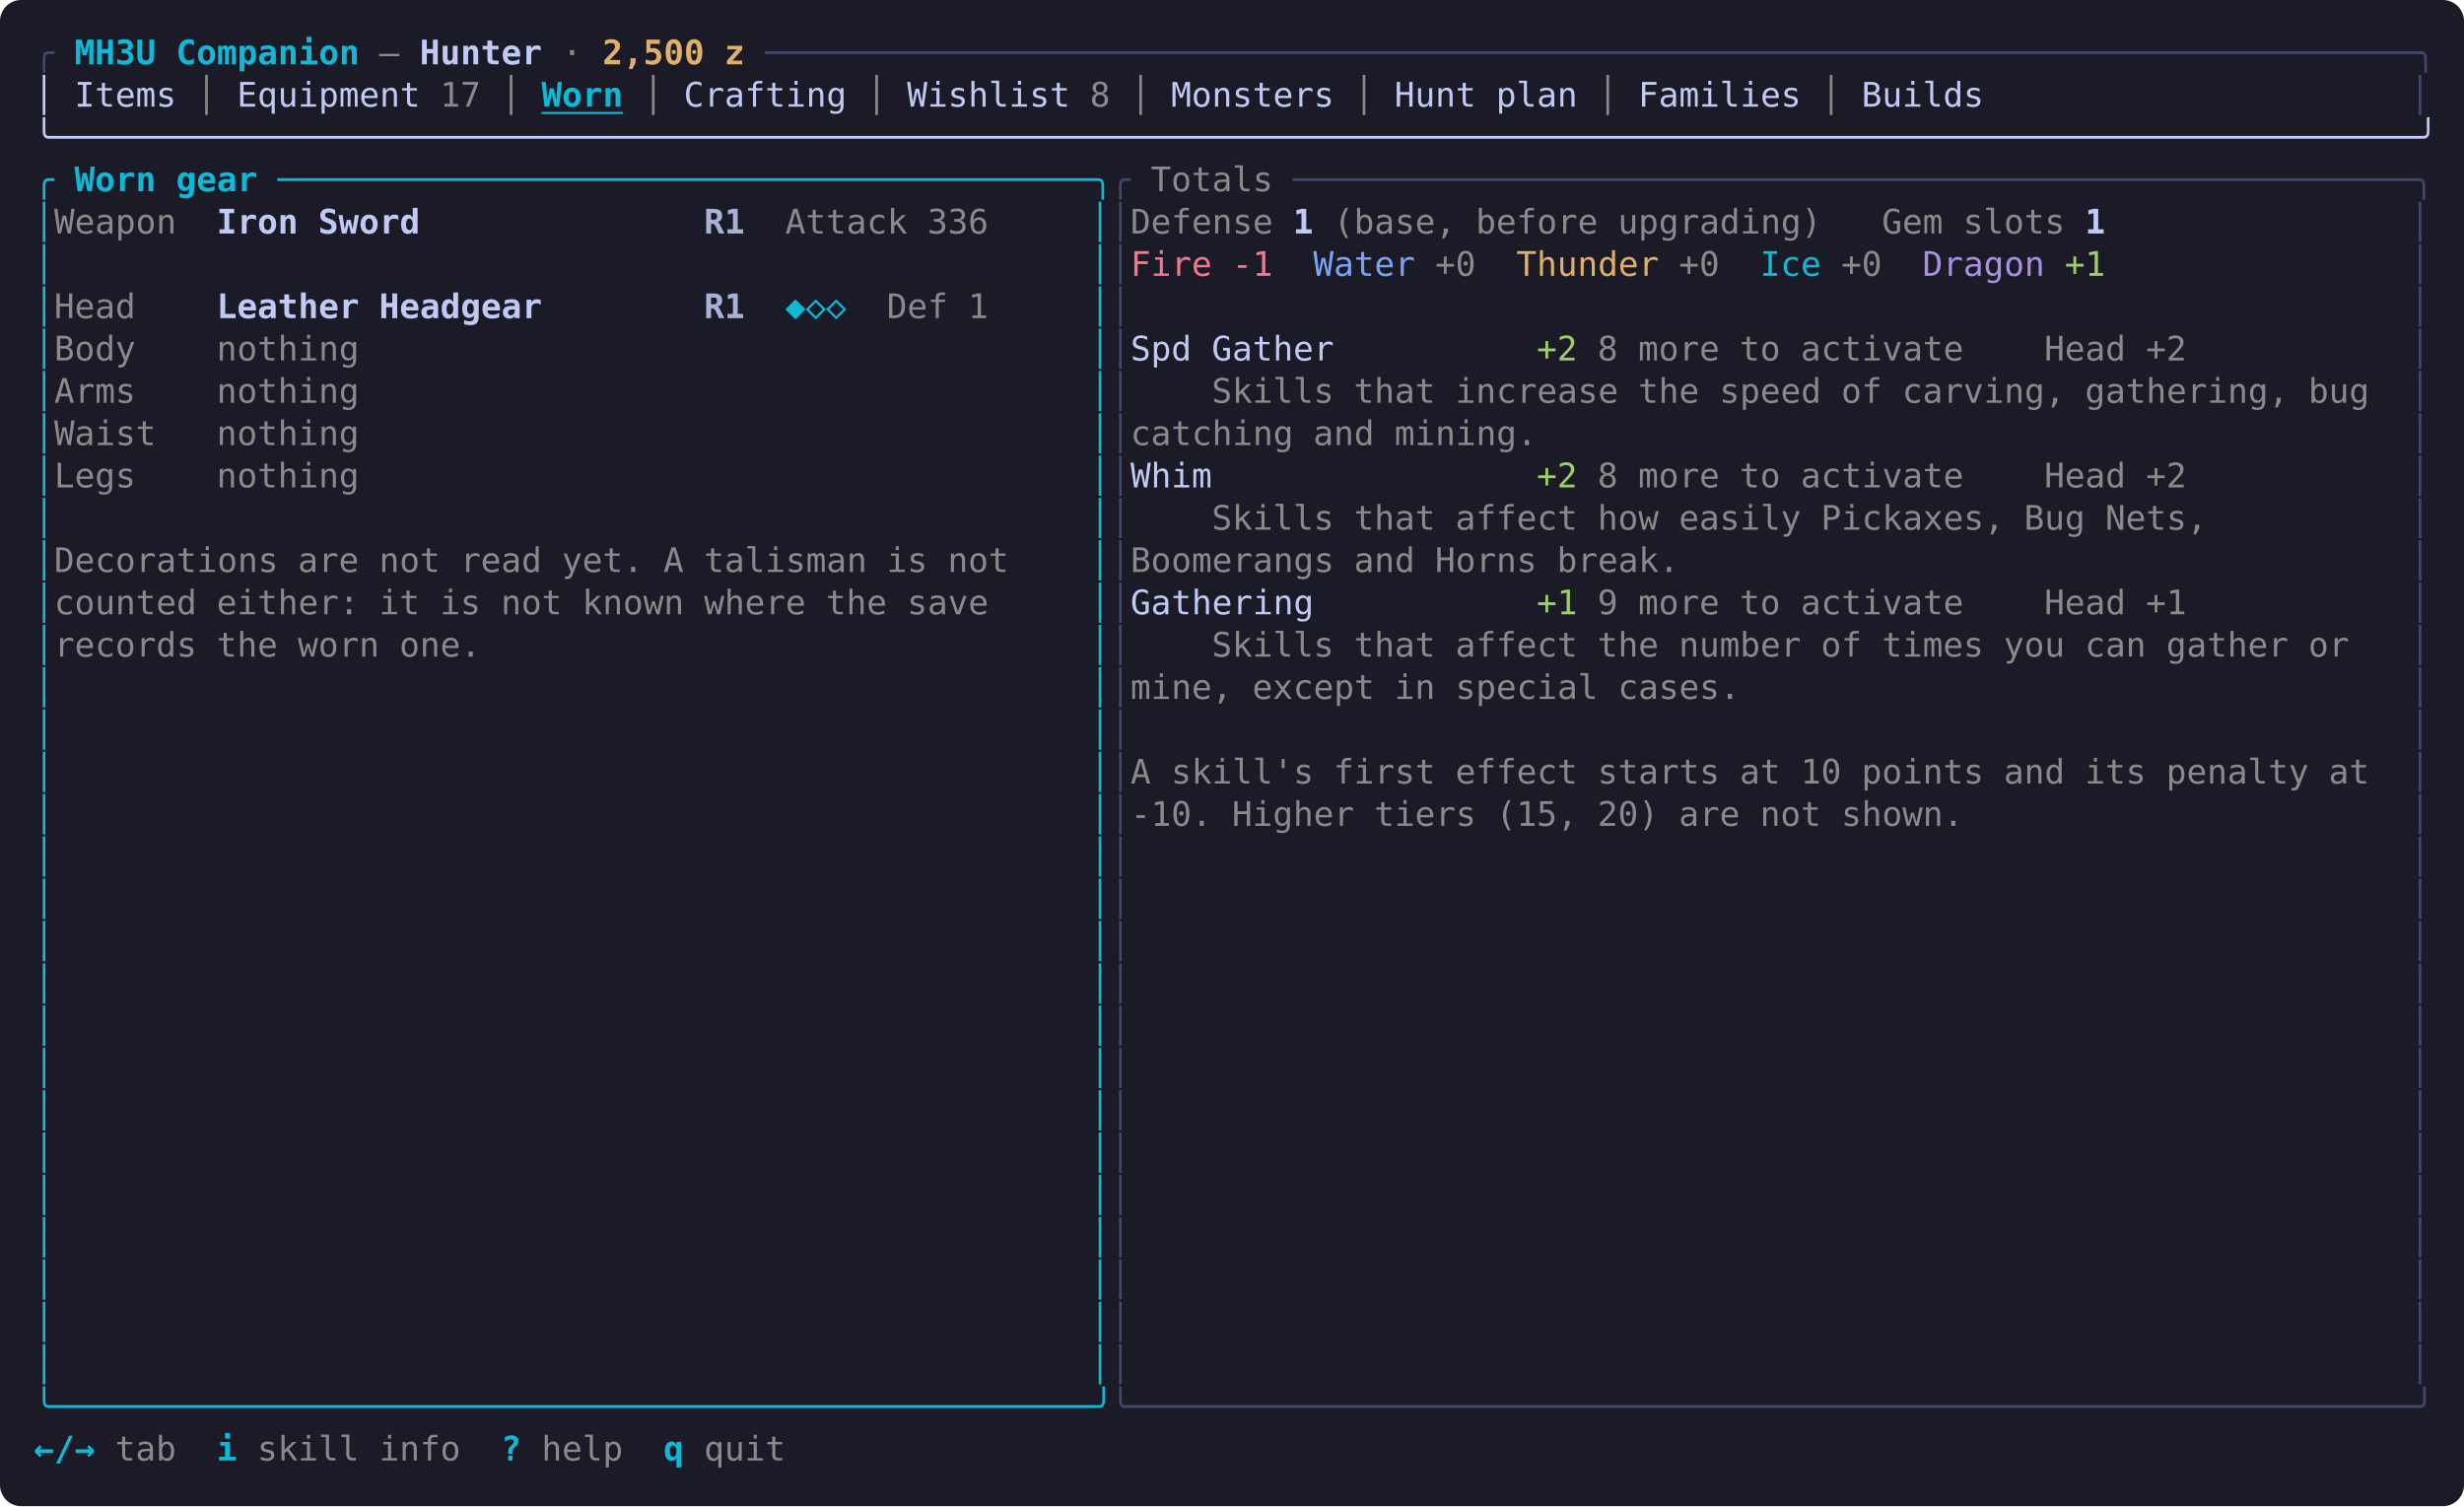
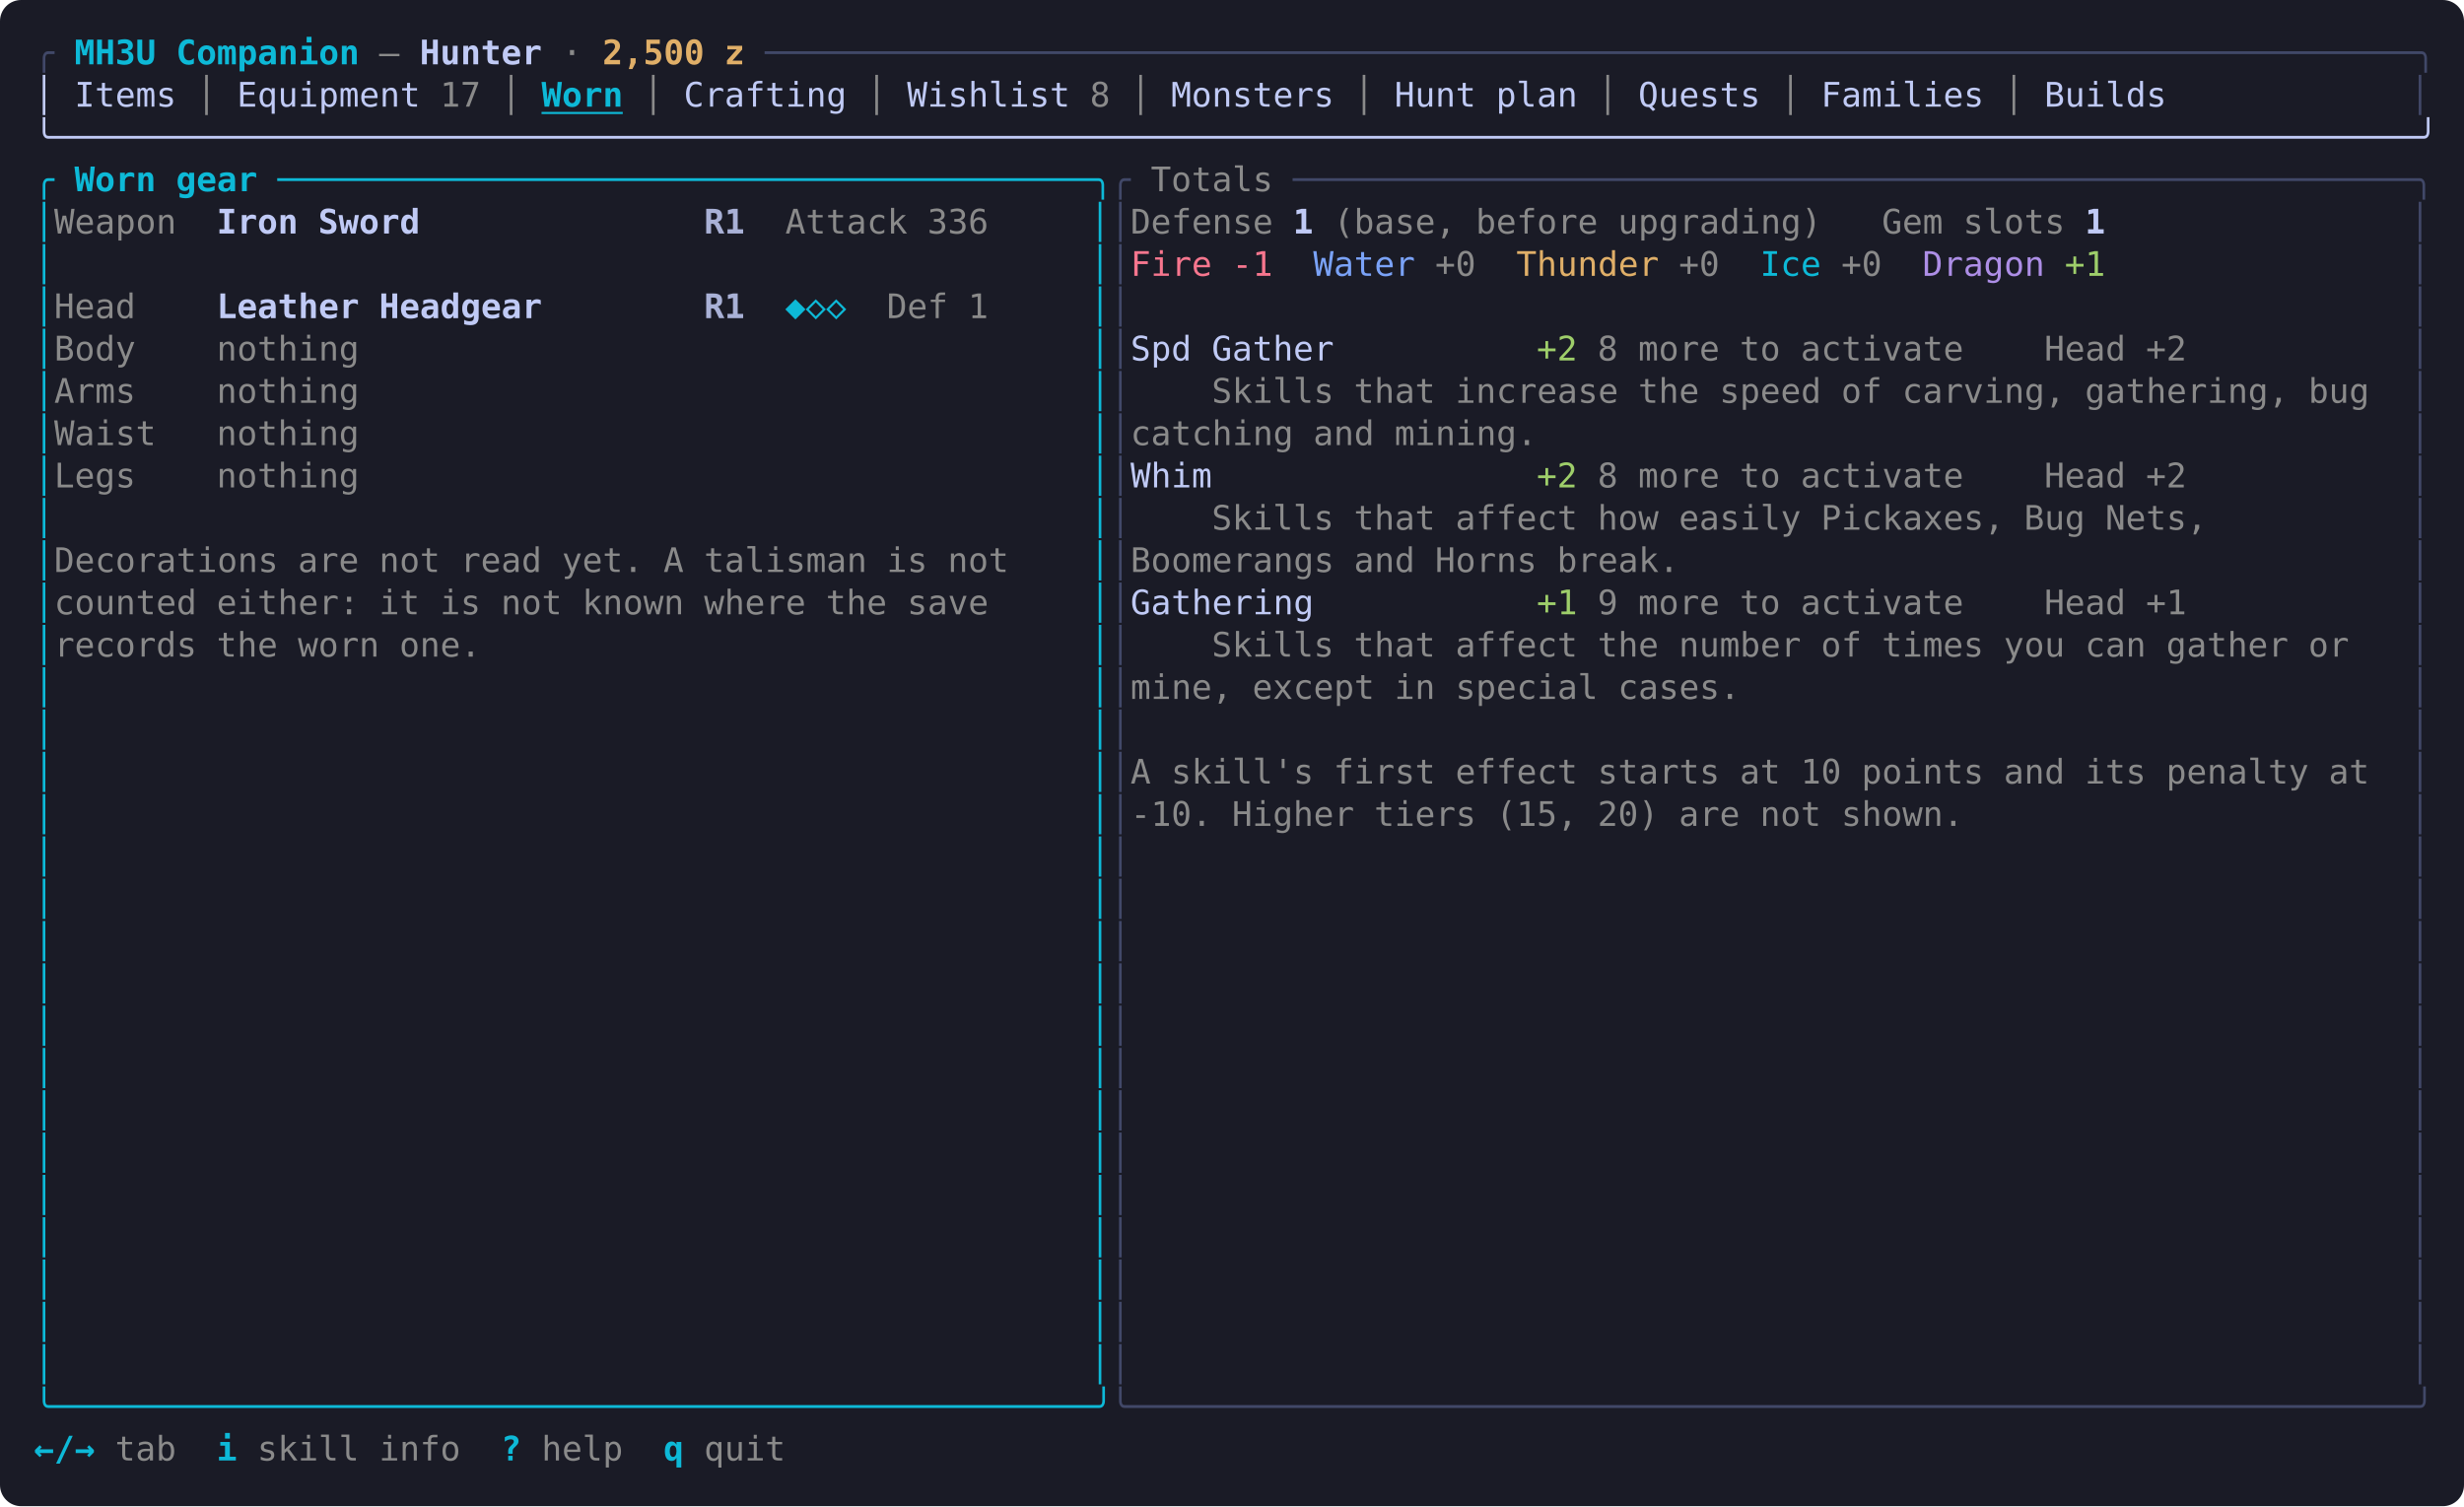
<svg xmlns="http://www.w3.org/2000/svg" width="1164.8" height="712" viewBox="0 0 1164.8 712" role="img">
  <rect width="100%" height="100%" rx="10" fill="#1a1b26" />
  <g font-family="'JetBrains Mono','JetBrainsMono Nerd Font','DejaVu Sans Mono',Menlo,Consolas,monospace" font-size="16">
    <text x="16.0" y="30.4" textLength="9.6" lengthAdjust="spacing" fill="#414868">╭</text>
    <text x="35.2" y="30.4" textLength="38.4" lengthAdjust="spacing" fill="#0db9d7" font-weight="bold">MH3U</text>
    <text x="83.2" y="30.4" textLength="86.4" lengthAdjust="spacing" fill="#0db9d7" font-weight="bold">Companion</text>
    <text x="179.2" y="30.4" textLength="9.6" lengthAdjust="spacing" fill="#8a8a8a">—</text>
    <text x="198.4" y="30.4" textLength="57.6" lengthAdjust="spacing" fill="#c0caf5" font-weight="bold">Hunter</text>
    <text x="265.6" y="30.4" textLength="9.6" lengthAdjust="spacing" fill="#8a8a8a">·</text>
    <text x="284.8" y="30.4" textLength="48.0" lengthAdjust="spacing" fill="#e0af68" font-weight="bold">2,500</text>
    <text x="342.4" y="30.4" textLength="9.6" lengthAdjust="spacing" fill="#e0af68" font-weight="bold">z</text>
    <text x="361.6" y="30.4" textLength="787.2" lengthAdjust="spacing" fill="#414868">─────────────────────────────────────────────────────────────────────────────────╮</text>
    <text x="16.0" y="50.4" textLength="9.6" lengthAdjust="spacing" fill="#c0caf5">│</text>
    <text x="35.2" y="50.4" textLength="48.0" lengthAdjust="spacing" fill="#c0caf5">Items</text>
    <text x="92.8" y="50.4" textLength="9.6" lengthAdjust="spacing" fill="#8a8a8a">│</text>
    <text x="112.0" y="50.4" textLength="86.4" lengthAdjust="spacing" fill="#c0caf5">Equipment</text>
    <text x="208.0" y="50.4" textLength="19.2" lengthAdjust="spacing" fill="#8a8a8a">17</text>
    <text x="236.8" y="50.4" textLength="9.6" lengthAdjust="spacing" fill="#8a8a8a">│</text>
    <text x="256.0" y="50.4" textLength="38.4" lengthAdjust="spacing" fill="#0db9d7" font-weight="bold">Worn</text>
    <line x1="256.0" y1="53.4" x2="294.4" y2="53.4" stroke="#0db9d7" stroke-width="1" />
    <text x="304.0" y="50.4" textLength="9.6" lengthAdjust="spacing" fill="#8a8a8a">│</text>
    <text x="323.2" y="50.4" textLength="76.8" lengthAdjust="spacing" fill="#c0caf5">Crafting</text>
    <text x="409.6" y="50.4" textLength="9.6" lengthAdjust="spacing" fill="#8a8a8a">│</text>
    <text x="428.8" y="50.4" textLength="76.8" lengthAdjust="spacing" fill="#c0caf5">Wishlist</text>
    <text x="515.2" y="50.4" textLength="9.6" lengthAdjust="spacing" fill="#8a8a8a">8</text>
    <text x="534.4" y="50.4" textLength="9.6" lengthAdjust="spacing" fill="#8a8a8a">│</text>
    <text x="553.6" y="50.4" textLength="76.8" lengthAdjust="spacing" fill="#c0caf5">Monsters</text>
    <text x="640.0" y="50.4" textLength="9.6" lengthAdjust="spacing" fill="#8a8a8a">│</text>
    <text x="659.2" y="50.4" textLength="38.4" lengthAdjust="spacing" fill="#c0caf5">Hunt</text>
    <text x="707.2" y="50.4" textLength="38.4" lengthAdjust="spacing" fill="#c0caf5">plan</text>
    <text x="755.2" y="50.4" textLength="9.6" lengthAdjust="spacing" fill="#8a8a8a">│</text>
-     <text x="774.4" y="50.4" textLength="76.8" lengthAdjust="spacing" fill="#c0caf5">Families</text>
-     <text x="860.8" y="50.4" textLength="9.6" lengthAdjust="spacing" fill="#8a8a8a">│</text>
-     <text x="880.0" y="50.4" textLength="57.6" lengthAdjust="spacing" fill="#c0caf5">Builds</text>
+     <text x="774.4" y="50.4" textLength="57.6" lengthAdjust="spacing" fill="#c0caf5">Quests</text>
+     <text x="841.6" y="50.4" textLength="9.6" lengthAdjust="spacing" fill="#8a8a8a">│</text>
+     <text x="860.8" y="50.4" textLength="76.8" lengthAdjust="spacing" fill="#c0caf5">Families</text>
+     <text x="947.2" y="50.4" textLength="9.6" lengthAdjust="spacing" fill="#8a8a8a">│</text>
+     <text x="966.4" y="50.4" textLength="57.6" lengthAdjust="spacing" fill="#c0caf5">Builds</text>
    <text x="1139.2" y="50.4" textLength="9.6" lengthAdjust="spacing" fill="#414868">│</text>
    <text x="16.0" y="70.4" textLength="1132.8" lengthAdjust="spacing" fill="#c0caf5">╰────────────────────────────────────────────────────────────────────────────────────────────────────────────────────╯</text>
    <text x="16.0" y="90.4" textLength="9.6" lengthAdjust="spacing" fill="#0db9d7">╭</text>
    <text x="35.2" y="90.4" textLength="38.4" lengthAdjust="spacing" fill="#0db9d7" font-weight="bold">Worn</text>
    <text x="83.2" y="90.4" textLength="38.4" lengthAdjust="spacing" fill="#0db9d7" font-weight="bold">gear</text>
    <text x="131.2" y="90.4" textLength="393.6" lengthAdjust="spacing" fill="#0db9d7">────────────────────────────────────────╮</text>
    <text x="524.8" y="90.4" textLength="9.6" lengthAdjust="spacing" fill="#414868">╭</text>
    <text x="544.0" y="90.4" textLength="57.6" lengthAdjust="spacing" fill="#8a8a8a">Totals</text>
    <text x="611.2" y="90.4" textLength="537.6" lengthAdjust="spacing" fill="#414868">───────────────────────────────────────────────────────╮</text>
    <text x="16.0" y="110.4" textLength="9.6" lengthAdjust="spacing" fill="#0db9d7">│</text>
    <text x="25.6" y="110.4" textLength="57.6" lengthAdjust="spacing" fill="#8a8a8a">Weapon</text>
    <text x="102.4" y="110.4" textLength="38.4" lengthAdjust="spacing" fill="#c0caf5" font-weight="bold">Iron</text>
    <text x="150.4" y="110.4" textLength="48.0" lengthAdjust="spacing" fill="#c0caf5" font-weight="bold">Sword</text>
    <text x="332.8" y="110.4" textLength="19.2" lengthAdjust="spacing" fill="#a9b1d6" font-weight="bold">R1</text>
    <text x="371.2" y="110.4" textLength="57.6" lengthAdjust="spacing" fill="#8a8a8a">Attack</text>
    <text x="438.4" y="110.4" textLength="28.8" lengthAdjust="spacing" fill="#8a8a8a">336</text>
    <text x="515.2" y="110.4" textLength="9.6" lengthAdjust="spacing" fill="#0db9d7">│</text>
    <text x="524.8" y="110.4" textLength="9.6" lengthAdjust="spacing" fill="#414868">│</text>
    <text x="534.4" y="110.4" textLength="67.2" lengthAdjust="spacing" fill="#8a8a8a">Defense</text>
    <text x="611.2" y="110.4" textLength="9.6" lengthAdjust="spacing" fill="#c0caf5" font-weight="bold">1</text>
    <text x="630.4" y="110.4" textLength="57.6" lengthAdjust="spacing" fill="#8a8a8a">(base,</text>
    <text x="697.6" y="110.4" textLength="57.6" lengthAdjust="spacing" fill="#8a8a8a">before</text>
    <text x="764.8" y="110.4" textLength="96.0" lengthAdjust="spacing" fill="#8a8a8a">upgrading)</text>
    <text x="889.6" y="110.4" textLength="28.8" lengthAdjust="spacing" fill="#8a8a8a">Gem</text>
    <text x="928.0" y="110.4" textLength="48.0" lengthAdjust="spacing" fill="#8a8a8a">slots</text>
    <text x="985.6" y="110.4" textLength="9.6" lengthAdjust="spacing" fill="#c0caf5" font-weight="bold">1</text>
    <text x="1139.2" y="110.4" textLength="9.6" lengthAdjust="spacing" fill="#414868">│</text>
    <text x="16.0" y="130.4" textLength="9.6" lengthAdjust="spacing" fill="#0db9d7">│</text>
    <text x="515.2" y="130.4" textLength="9.6" lengthAdjust="spacing" fill="#0db9d7">│</text>
    <text x="524.8" y="130.4" textLength="9.6" lengthAdjust="spacing" fill="#414868">│</text>
    <text x="534.4" y="130.4" textLength="38.4" lengthAdjust="spacing" fill="#f7768e">Fire</text>
    <text x="582.4" y="130.4" textLength="19.2" lengthAdjust="spacing" fill="#f7768e">-1</text>
    <text x="620.8" y="130.4" textLength="48.0" lengthAdjust="spacing" fill="#7aa2f7">Water</text>
    <text x="678.4" y="130.4" textLength="19.2" lengthAdjust="spacing" fill="#8a8a8a">+0</text>
    <text x="716.8" y="130.4" textLength="67.2" lengthAdjust="spacing" fill="#e0af68">Thunder</text>
    <text x="793.6" y="130.4" textLength="19.2" lengthAdjust="spacing" fill="#8a8a8a">+0</text>
    <text x="832.0" y="130.4" textLength="28.8" lengthAdjust="spacing" fill="#0db9d7">Ice</text>
    <text x="870.4" y="130.4" textLength="19.2" lengthAdjust="spacing" fill="#8a8a8a">+0</text>
    <text x="908.8" y="130.4" textLength="57.6" lengthAdjust="spacing" fill="#ad8ee6">Dragon</text>
    <text x="976.0" y="130.4" textLength="19.2" lengthAdjust="spacing" fill="#9ece6a">+1</text>
    <text x="1139.2" y="130.4" textLength="9.6" lengthAdjust="spacing" fill="#414868">│</text>
    <text x="16.0" y="150.4" textLength="9.6" lengthAdjust="spacing" fill="#0db9d7">│</text>
    <text x="25.6" y="150.4" textLength="38.4" lengthAdjust="spacing" fill="#8a8a8a">Head</text>
    <text x="102.4" y="150.4" textLength="67.2" lengthAdjust="spacing" fill="#c0caf5" font-weight="bold">Leather</text>
    <text x="179.2" y="150.4" textLength="76.8" lengthAdjust="spacing" fill="#c0caf5" font-weight="bold">Headgear</text>
    <text x="332.8" y="150.4" textLength="19.2" lengthAdjust="spacing" fill="#a9b1d6" font-weight="bold">R1</text>
    <text x="371.2" y="150.4" textLength="28.8" lengthAdjust="spacing" fill="#0db9d7">◆◇◇</text>
    <text x="419.2" y="150.4" textLength="28.8" lengthAdjust="spacing" fill="#8a8a8a">Def</text>
    <text x="457.6" y="150.4" textLength="9.6" lengthAdjust="spacing" fill="#8a8a8a">1</text>
    <text x="515.2" y="150.4" textLength="9.6" lengthAdjust="spacing" fill="#0db9d7">│</text>
    <text x="524.8" y="150.4" textLength="9.6" lengthAdjust="spacing" fill="#414868">│</text>
    <text x="1139.2" y="150.4" textLength="9.6" lengthAdjust="spacing" fill="#414868">│</text>
    <text x="16.0" y="170.4" textLength="9.6" lengthAdjust="spacing" fill="#0db9d7">│</text>
    <text x="25.6" y="170.4" textLength="38.4" lengthAdjust="spacing" fill="#8a8a8a">Body</text>
    <text x="102.4" y="170.4" textLength="67.2" lengthAdjust="spacing" fill="#8a8a8a">nothing</text>
    <text x="515.2" y="170.4" textLength="9.6" lengthAdjust="spacing" fill="#0db9d7">│</text>
    <text x="524.8" y="170.4" textLength="9.6" lengthAdjust="spacing" fill="#414868">│</text>
    <text x="534.4" y="170.4" textLength="28.8" lengthAdjust="spacing" fill="#c0caf5">Spd</text>
    <text x="572.8" y="170.4" textLength="57.6" lengthAdjust="spacing" fill="#c0caf5">Gather</text>
    <text x="726.4" y="170.4" textLength="19.2" lengthAdjust="spacing" fill="#9ece6a">+2</text>
    <text x="755.2" y="170.4" textLength="9.6" lengthAdjust="spacing" fill="#8a8a8a">8</text>
    <text x="774.4" y="170.4" textLength="38.4" lengthAdjust="spacing" fill="#8a8a8a">more</text>
    <text x="822.4" y="170.4" textLength="19.2" lengthAdjust="spacing" fill="#8a8a8a">to</text>
    <text x="851.2" y="170.4" textLength="76.8" lengthAdjust="spacing" fill="#8a8a8a">activate</text>
    <text x="966.4" y="170.4" textLength="38.4" lengthAdjust="spacing" fill="#8a8a8a">Head</text>
    <text x="1014.4" y="170.4" textLength="19.2" lengthAdjust="spacing" fill="#8a8a8a">+2</text>
    <text x="1139.2" y="170.4" textLength="9.6" lengthAdjust="spacing" fill="#414868">│</text>
    <text x="16.0" y="190.4" textLength="9.6" lengthAdjust="spacing" fill="#0db9d7">│</text>
    <text x="25.6" y="190.4" textLength="38.4" lengthAdjust="spacing" fill="#8a8a8a">Arms</text>
    <text x="102.4" y="190.4" textLength="67.2" lengthAdjust="spacing" fill="#8a8a8a">nothing</text>
    <text x="515.2" y="190.4" textLength="9.6" lengthAdjust="spacing" fill="#0db9d7">│</text>
    <text x="524.8" y="190.4" textLength="9.6" lengthAdjust="spacing" fill="#414868">│</text>
    <text x="572.8" y="190.4" textLength="57.6" lengthAdjust="spacing" fill="#8a8a8a">Skills</text>
    <text x="640.0" y="190.4" textLength="38.4" lengthAdjust="spacing" fill="#8a8a8a">that</text>
    <text x="688.0" y="190.4" textLength="76.8" lengthAdjust="spacing" fill="#8a8a8a">increase</text>
    <text x="774.4" y="190.4" textLength="28.8" lengthAdjust="spacing" fill="#8a8a8a">the</text>
    <text x="812.8" y="190.4" textLength="48.0" lengthAdjust="spacing" fill="#8a8a8a">speed</text>
    <text x="870.4" y="190.4" textLength="19.2" lengthAdjust="spacing" fill="#8a8a8a">of</text>
    <text x="899.2" y="190.4" textLength="76.8" lengthAdjust="spacing" fill="#8a8a8a">carving,</text>
    <text x="985.6" y="190.4" textLength="96.0" lengthAdjust="spacing" fill="#8a8a8a">gathering,</text>
    <text x="1091.2" y="190.4" textLength="28.8" lengthAdjust="spacing" fill="#8a8a8a">bug</text>
    <text x="1139.2" y="190.4" textLength="9.6" lengthAdjust="spacing" fill="#414868">│</text>
    <text x="16.0" y="210.4" textLength="9.6" lengthAdjust="spacing" fill="#0db9d7">│</text>
    <text x="25.6" y="210.4" textLength="48.0" lengthAdjust="spacing" fill="#8a8a8a">Waist</text>
    <text x="102.4" y="210.4" textLength="67.2" lengthAdjust="spacing" fill="#8a8a8a">nothing</text>
    <text x="515.2" y="210.4" textLength="9.6" lengthAdjust="spacing" fill="#0db9d7">│</text>
    <text x="524.8" y="210.4" textLength="9.6" lengthAdjust="spacing" fill="#414868">│</text>
    <text x="534.4" y="210.4" textLength="76.8" lengthAdjust="spacing" fill="#8a8a8a">catching</text>
    <text x="620.8" y="210.4" textLength="28.8" lengthAdjust="spacing" fill="#8a8a8a">and</text>
    <text x="659.2" y="210.4" textLength="67.2" lengthAdjust="spacing" fill="#8a8a8a">mining.</text>
    <text x="1139.2" y="210.4" textLength="9.6" lengthAdjust="spacing" fill="#414868">│</text>
    <text x="16.0" y="230.4" textLength="9.6" lengthAdjust="spacing" fill="#0db9d7">│</text>
    <text x="25.6" y="230.4" textLength="38.4" lengthAdjust="spacing" fill="#8a8a8a">Legs</text>
    <text x="102.4" y="230.4" textLength="67.2" lengthAdjust="spacing" fill="#8a8a8a">nothing</text>
    <text x="515.2" y="230.4" textLength="9.6" lengthAdjust="spacing" fill="#0db9d7">│</text>
    <text x="524.8" y="230.4" textLength="9.6" lengthAdjust="spacing" fill="#414868">│</text>
    <text x="534.4" y="230.4" textLength="38.4" lengthAdjust="spacing" fill="#c0caf5">Whim</text>
    <text x="726.4" y="230.4" textLength="19.2" lengthAdjust="spacing" fill="#9ece6a">+2</text>
    <text x="755.2" y="230.4" textLength="9.6" lengthAdjust="spacing" fill="#8a8a8a">8</text>
    <text x="774.4" y="230.4" textLength="38.4" lengthAdjust="spacing" fill="#8a8a8a">more</text>
    <text x="822.4" y="230.4" textLength="19.2" lengthAdjust="spacing" fill="#8a8a8a">to</text>
    <text x="851.2" y="230.4" textLength="76.8" lengthAdjust="spacing" fill="#8a8a8a">activate</text>
    <text x="966.4" y="230.4" textLength="38.4" lengthAdjust="spacing" fill="#8a8a8a">Head</text>
    <text x="1014.4" y="230.4" textLength="19.2" lengthAdjust="spacing" fill="#8a8a8a">+2</text>
    <text x="1139.2" y="230.4" textLength="9.6" lengthAdjust="spacing" fill="#414868">│</text>
    <text x="16.0" y="250.4" textLength="9.6" lengthAdjust="spacing" fill="#0db9d7">│</text>
    <text x="515.2" y="250.4" textLength="9.6" lengthAdjust="spacing" fill="#0db9d7">│</text>
    <text x="524.8" y="250.4" textLength="9.6" lengthAdjust="spacing" fill="#414868">│</text>
    <text x="572.8" y="250.4" textLength="57.6" lengthAdjust="spacing" fill="#8a8a8a">Skills</text>
    <text x="640.0" y="250.4" textLength="38.4" lengthAdjust="spacing" fill="#8a8a8a">that</text>
    <text x="688.0" y="250.4" textLength="57.6" lengthAdjust="spacing" fill="#8a8a8a">affect</text>
    <text x="755.2" y="250.4" textLength="28.8" lengthAdjust="spacing" fill="#8a8a8a">how</text>
    <text x="793.6" y="250.4" textLength="57.6" lengthAdjust="spacing" fill="#8a8a8a">easily</text>
    <text x="860.8" y="250.4" textLength="86.4" lengthAdjust="spacing" fill="#8a8a8a">Pickaxes,</text>
    <text x="956.8" y="250.4" textLength="28.8" lengthAdjust="spacing" fill="#8a8a8a">Bug</text>
    <text x="995.2" y="250.4" textLength="48.0" lengthAdjust="spacing" fill="#8a8a8a">Nets,</text>
    <text x="1139.2" y="250.4" textLength="9.6" lengthAdjust="spacing" fill="#414868">│</text>
    <text x="16.0" y="270.4" textLength="9.6" lengthAdjust="spacing" fill="#0db9d7">│</text>
    <text x="25.6" y="270.4" textLength="105.6" lengthAdjust="spacing" fill="#8a8a8a">Decorations</text>
    <text x="140.8" y="270.4" textLength="28.8" lengthAdjust="spacing" fill="#8a8a8a">are</text>
    <text x="179.2" y="270.4" textLength="28.8" lengthAdjust="spacing" fill="#8a8a8a">not</text>
    <text x="217.6" y="270.4" textLength="38.4" lengthAdjust="spacing" fill="#8a8a8a">read</text>
    <text x="265.6" y="270.4" textLength="38.4" lengthAdjust="spacing" fill="#8a8a8a">yet.</text>
    <text x="313.6" y="270.4" textLength="9.6" lengthAdjust="spacing" fill="#8a8a8a">A</text>
    <text x="332.8" y="270.4" textLength="76.8" lengthAdjust="spacing" fill="#8a8a8a">talisman</text>
    <text x="419.2" y="270.4" textLength="19.2" lengthAdjust="spacing" fill="#8a8a8a">is</text>
    <text x="448.0" y="270.4" textLength="28.8" lengthAdjust="spacing" fill="#8a8a8a">not</text>
    <text x="515.2" y="270.4" textLength="9.6" lengthAdjust="spacing" fill="#0db9d7">│</text>
    <text x="524.8" y="270.4" textLength="9.6" lengthAdjust="spacing" fill="#414868">│</text>
    <text x="534.4" y="270.4" textLength="96.0" lengthAdjust="spacing" fill="#8a8a8a">Boomerangs</text>
    <text x="640.0" y="270.4" textLength="28.8" lengthAdjust="spacing" fill="#8a8a8a">and</text>
    <text x="678.4" y="270.4" textLength="48.0" lengthAdjust="spacing" fill="#8a8a8a">Horns</text>
    <text x="736.0" y="270.4" textLength="57.6" lengthAdjust="spacing" fill="#8a8a8a">break.</text>
    <text x="1139.2" y="270.4" textLength="9.6" lengthAdjust="spacing" fill="#414868">│</text>
    <text x="16.0" y="290.4" textLength="9.6" lengthAdjust="spacing" fill="#0db9d7">│</text>
    <text x="25.6" y="290.4" textLength="67.2" lengthAdjust="spacing" fill="#8a8a8a">counted</text>
    <text x="102.4" y="290.4" textLength="67.2" lengthAdjust="spacing" fill="#8a8a8a">either:</text>
    <text x="179.2" y="290.4" textLength="19.2" lengthAdjust="spacing" fill="#8a8a8a">it</text>
    <text x="208.0" y="290.4" textLength="19.2" lengthAdjust="spacing" fill="#8a8a8a">is</text>
    <text x="236.8" y="290.4" textLength="28.8" lengthAdjust="spacing" fill="#8a8a8a">not</text>
    <text x="275.2" y="290.4" textLength="48.0" lengthAdjust="spacing" fill="#8a8a8a">known</text>
    <text x="332.8" y="290.4" textLength="48.0" lengthAdjust="spacing" fill="#8a8a8a">where</text>
    <text x="390.4" y="290.4" textLength="28.8" lengthAdjust="spacing" fill="#8a8a8a">the</text>
    <text x="428.8" y="290.4" textLength="38.4" lengthAdjust="spacing" fill="#8a8a8a">save</text>
    <text x="515.2" y="290.4" textLength="9.6" lengthAdjust="spacing" fill="#0db9d7">│</text>
    <text x="524.8" y="290.4" textLength="9.6" lengthAdjust="spacing" fill="#414868">│</text>
    <text x="534.4" y="290.4" textLength="86.4" lengthAdjust="spacing" fill="#c0caf5">Gathering</text>
    <text x="726.4" y="290.4" textLength="19.2" lengthAdjust="spacing" fill="#9ece6a">+1</text>
    <text x="755.2" y="290.4" textLength="9.6" lengthAdjust="spacing" fill="#8a8a8a">9</text>
    <text x="774.4" y="290.4" textLength="38.4" lengthAdjust="spacing" fill="#8a8a8a">more</text>
    <text x="822.4" y="290.4" textLength="19.2" lengthAdjust="spacing" fill="#8a8a8a">to</text>
    <text x="851.2" y="290.4" textLength="76.8" lengthAdjust="spacing" fill="#8a8a8a">activate</text>
    <text x="966.4" y="290.4" textLength="38.4" lengthAdjust="spacing" fill="#8a8a8a">Head</text>
    <text x="1014.4" y="290.4" textLength="19.2" lengthAdjust="spacing" fill="#8a8a8a">+1</text>
    <text x="1139.2" y="290.4" textLength="9.6" lengthAdjust="spacing" fill="#414868">│</text>
    <text x="16.0" y="310.4" textLength="9.6" lengthAdjust="spacing" fill="#0db9d7">│</text>
    <text x="25.6" y="310.4" textLength="67.2" lengthAdjust="spacing" fill="#8a8a8a">records</text>
    <text x="102.4" y="310.4" textLength="28.8" lengthAdjust="spacing" fill="#8a8a8a">the</text>
    <text x="140.8" y="310.4" textLength="38.4" lengthAdjust="spacing" fill="#8a8a8a">worn</text>
    <text x="188.8" y="310.4" textLength="38.4" lengthAdjust="spacing" fill="#8a8a8a">one.</text>
    <text x="515.2" y="310.4" textLength="9.6" lengthAdjust="spacing" fill="#0db9d7">│</text>
    <text x="524.8" y="310.4" textLength="9.6" lengthAdjust="spacing" fill="#414868">│</text>
    <text x="572.8" y="310.4" textLength="57.6" lengthAdjust="spacing" fill="#8a8a8a">Skills</text>
    <text x="640.0" y="310.4" textLength="38.4" lengthAdjust="spacing" fill="#8a8a8a">that</text>
    <text x="688.0" y="310.4" textLength="57.6" lengthAdjust="spacing" fill="#8a8a8a">affect</text>
    <text x="755.2" y="310.4" textLength="28.8" lengthAdjust="spacing" fill="#8a8a8a">the</text>
    <text x="793.6" y="310.4" textLength="57.6" lengthAdjust="spacing" fill="#8a8a8a">number</text>
    <text x="860.8" y="310.4" textLength="19.2" lengthAdjust="spacing" fill="#8a8a8a">of</text>
    <text x="889.6" y="310.4" textLength="48.0" lengthAdjust="spacing" fill="#8a8a8a">times</text>
    <text x="947.2" y="310.4" textLength="28.8" lengthAdjust="spacing" fill="#8a8a8a">you</text>
    <text x="985.6" y="310.4" textLength="28.8" lengthAdjust="spacing" fill="#8a8a8a">can</text>
    <text x="1024.0" y="310.4" textLength="57.6" lengthAdjust="spacing" fill="#8a8a8a">gather</text>
    <text x="1091.2" y="310.4" textLength="19.2" lengthAdjust="spacing" fill="#8a8a8a">or</text>
    <text x="1139.2" y="310.4" textLength="9.6" lengthAdjust="spacing" fill="#414868">│</text>
    <text x="16.0" y="330.4" textLength="9.6" lengthAdjust="spacing" fill="#0db9d7">│</text>
    <text x="515.2" y="330.4" textLength="9.6" lengthAdjust="spacing" fill="#0db9d7">│</text>
    <text x="524.8" y="330.4" textLength="9.6" lengthAdjust="spacing" fill="#414868">│</text>
    <text x="534.4" y="330.4" textLength="48.0" lengthAdjust="spacing" fill="#8a8a8a">mine,</text>
    <text x="592.0" y="330.4" textLength="57.6" lengthAdjust="spacing" fill="#8a8a8a">except</text>
    <text x="659.2" y="330.4" textLength="19.2" lengthAdjust="spacing" fill="#8a8a8a">in</text>
    <text x="688.0" y="330.4" textLength="67.2" lengthAdjust="spacing" fill="#8a8a8a">special</text>
    <text x="764.8" y="330.4" textLength="57.6" lengthAdjust="spacing" fill="#8a8a8a">cases.</text>
    <text x="1139.2" y="330.4" textLength="9.6" lengthAdjust="spacing" fill="#414868">│</text>
    <text x="16.0" y="350.4" textLength="9.6" lengthAdjust="spacing" fill="#0db9d7">│</text>
    <text x="515.2" y="350.4" textLength="9.6" lengthAdjust="spacing" fill="#0db9d7">│</text>
    <text x="524.8" y="350.4" textLength="9.6" lengthAdjust="spacing" fill="#414868">│</text>
    <text x="1139.2" y="350.4" textLength="9.6" lengthAdjust="spacing" fill="#414868">│</text>
    <text x="16.0" y="370.4" textLength="9.6" lengthAdjust="spacing" fill="#0db9d7">│</text>
    <text x="515.2" y="370.4" textLength="9.6" lengthAdjust="spacing" fill="#0db9d7">│</text>
    <text x="524.8" y="370.4" textLength="9.6" lengthAdjust="spacing" fill="#414868">│</text>
    <text x="534.4" y="370.4" textLength="9.6" lengthAdjust="spacing" fill="#8a8a8a">A</text>
    <text x="553.6" y="370.4" textLength="67.2" lengthAdjust="spacing" fill="#8a8a8a">skill's</text>
    <text x="630.4" y="370.4" textLength="48.0" lengthAdjust="spacing" fill="#8a8a8a">first</text>
    <text x="688.0" y="370.4" textLength="57.6" lengthAdjust="spacing" fill="#8a8a8a">effect</text>
    <text x="755.2" y="370.4" textLength="57.6" lengthAdjust="spacing" fill="#8a8a8a">starts</text>
    <text x="822.4" y="370.4" textLength="19.2" lengthAdjust="spacing" fill="#8a8a8a">at</text>
    <text x="851.2" y="370.4" textLength="19.2" lengthAdjust="spacing" fill="#8a8a8a">10</text>
    <text x="880.0" y="370.4" textLength="57.6" lengthAdjust="spacing" fill="#8a8a8a">points</text>
    <text x="947.2" y="370.4" textLength="28.8" lengthAdjust="spacing" fill="#8a8a8a">and</text>
    <text x="985.6" y="370.4" textLength="28.8" lengthAdjust="spacing" fill="#8a8a8a">its</text>
    <text x="1024.0" y="370.4" textLength="67.2" lengthAdjust="spacing" fill="#8a8a8a">penalty</text>
    <text x="1100.8" y="370.4" textLength="19.2" lengthAdjust="spacing" fill="#8a8a8a">at</text>
    <text x="1139.2" y="370.4" textLength="9.6" lengthAdjust="spacing" fill="#414868">│</text>
    <text x="16.0" y="390.4" textLength="9.6" lengthAdjust="spacing" fill="#0db9d7">│</text>
    <text x="515.2" y="390.4" textLength="9.6" lengthAdjust="spacing" fill="#0db9d7">│</text>
    <text x="524.8" y="390.4" textLength="9.6" lengthAdjust="spacing" fill="#414868">│</text>
    <text x="534.4" y="390.4" textLength="38.4" lengthAdjust="spacing" fill="#8a8a8a">-10.</text>
    <text x="582.4" y="390.4" textLength="57.6" lengthAdjust="spacing" fill="#8a8a8a">Higher</text>
    <text x="649.6" y="390.4" textLength="48.0" lengthAdjust="spacing" fill="#8a8a8a">tiers</text>
    <text x="707.2" y="390.4" textLength="38.4" lengthAdjust="spacing" fill="#8a8a8a">(15,</text>
    <text x="755.2" y="390.4" textLength="28.8" lengthAdjust="spacing" fill="#8a8a8a">20)</text>
    <text x="793.6" y="390.4" textLength="28.8" lengthAdjust="spacing" fill="#8a8a8a">are</text>
    <text x="832.0" y="390.4" textLength="28.8" lengthAdjust="spacing" fill="#8a8a8a">not</text>
    <text x="870.4" y="390.4" textLength="57.6" lengthAdjust="spacing" fill="#8a8a8a">shown.</text>
    <text x="1139.2" y="390.4" textLength="9.6" lengthAdjust="spacing" fill="#414868">│</text>
    <text x="16.0" y="410.4" textLength="9.6" lengthAdjust="spacing" fill="#0db9d7">│</text>
    <text x="515.2" y="410.4" textLength="9.6" lengthAdjust="spacing" fill="#0db9d7">│</text>
    <text x="524.8" y="410.4" textLength="9.6" lengthAdjust="spacing" fill="#414868">│</text>
    <text x="1139.2" y="410.4" textLength="9.6" lengthAdjust="spacing" fill="#414868">│</text>
    <text x="16.0" y="430.4" textLength="9.6" lengthAdjust="spacing" fill="#0db9d7">│</text>
    <text x="515.2" y="430.4" textLength="9.6" lengthAdjust="spacing" fill="#0db9d7">│</text>
    <text x="524.8" y="430.4" textLength="9.6" lengthAdjust="spacing" fill="#414868">│</text>
    <text x="1139.2" y="430.4" textLength="9.6" lengthAdjust="spacing" fill="#414868">│</text>
    <text x="16.0" y="450.4" textLength="9.6" lengthAdjust="spacing" fill="#0db9d7">│</text>
    <text x="515.2" y="450.4" textLength="9.6" lengthAdjust="spacing" fill="#0db9d7">│</text>
    <text x="524.8" y="450.4" textLength="9.6" lengthAdjust="spacing" fill="#414868">│</text>
    <text x="1139.2" y="450.4" textLength="9.6" lengthAdjust="spacing" fill="#414868">│</text>
    <text x="16.0" y="470.4" textLength="9.6" lengthAdjust="spacing" fill="#0db9d7">│</text>
    <text x="515.2" y="470.4" textLength="9.6" lengthAdjust="spacing" fill="#0db9d7">│</text>
    <text x="524.8" y="470.4" textLength="9.6" lengthAdjust="spacing" fill="#414868">│</text>
    <text x="1139.2" y="470.4" textLength="9.6" lengthAdjust="spacing" fill="#414868">│</text>
    <text x="16.0" y="490.4" textLength="9.6" lengthAdjust="spacing" fill="#0db9d7">│</text>
    <text x="515.2" y="490.4" textLength="9.6" lengthAdjust="spacing" fill="#0db9d7">│</text>
    <text x="524.8" y="490.4" textLength="9.6" lengthAdjust="spacing" fill="#414868">│</text>
    <text x="1139.2" y="490.4" textLength="9.6" lengthAdjust="spacing" fill="#414868">│</text>
    <text x="16.0" y="510.4" textLength="9.6" lengthAdjust="spacing" fill="#0db9d7">│</text>
    <text x="515.2" y="510.4" textLength="9.6" lengthAdjust="spacing" fill="#0db9d7">│</text>
    <text x="524.8" y="510.4" textLength="9.6" lengthAdjust="spacing" fill="#414868">│</text>
    <text x="1139.2" y="510.4" textLength="9.6" lengthAdjust="spacing" fill="#414868">│</text>
    <text x="16.0" y="530.4" textLength="9.6" lengthAdjust="spacing" fill="#0db9d7">│</text>
    <text x="515.2" y="530.4" textLength="9.6" lengthAdjust="spacing" fill="#0db9d7">│</text>
    <text x="524.8" y="530.4" textLength="9.6" lengthAdjust="spacing" fill="#414868">│</text>
    <text x="1139.2" y="530.4" textLength="9.6" lengthAdjust="spacing" fill="#414868">│</text>
    <text x="16.0" y="550.4" textLength="9.6" lengthAdjust="spacing" fill="#0db9d7">│</text>
    <text x="515.2" y="550.4" textLength="9.6" lengthAdjust="spacing" fill="#0db9d7">│</text>
    <text x="524.8" y="550.4" textLength="9.6" lengthAdjust="spacing" fill="#414868">│</text>
    <text x="1139.2" y="550.4" textLength="9.6" lengthAdjust="spacing" fill="#414868">│</text>
    <text x="16.0" y="570.4" textLength="9.6" lengthAdjust="spacing" fill="#0db9d7">│</text>
    <text x="515.2" y="570.4" textLength="9.6" lengthAdjust="spacing" fill="#0db9d7">│</text>
    <text x="524.8" y="570.4" textLength="9.6" lengthAdjust="spacing" fill="#414868">│</text>
    <text x="1139.2" y="570.4" textLength="9.6" lengthAdjust="spacing" fill="#414868">│</text>
    <text x="16.0" y="590.4" textLength="9.6" lengthAdjust="spacing" fill="#0db9d7">│</text>
    <text x="515.2" y="590.4" textLength="9.6" lengthAdjust="spacing" fill="#0db9d7">│</text>
    <text x="524.8" y="590.4" textLength="9.6" lengthAdjust="spacing" fill="#414868">│</text>
    <text x="1139.2" y="590.4" textLength="9.6" lengthAdjust="spacing" fill="#414868">│</text>
    <text x="16.0" y="610.4" textLength="9.6" lengthAdjust="spacing" fill="#0db9d7">│</text>
    <text x="515.2" y="610.4" textLength="9.6" lengthAdjust="spacing" fill="#0db9d7">│</text>
    <text x="524.8" y="610.4" textLength="9.6" lengthAdjust="spacing" fill="#414868">│</text>
    <text x="1139.2" y="610.4" textLength="9.6" lengthAdjust="spacing" fill="#414868">│</text>
    <text x="16.0" y="630.4" textLength="9.6" lengthAdjust="spacing" fill="#0db9d7">│</text>
    <text x="515.2" y="630.4" textLength="9.6" lengthAdjust="spacing" fill="#0db9d7">│</text>
    <text x="524.8" y="630.4" textLength="9.6" lengthAdjust="spacing" fill="#414868">│</text>
    <text x="1139.2" y="630.4" textLength="9.6" lengthAdjust="spacing" fill="#414868">│</text>
    <text x="16.0" y="650.4" textLength="9.6" lengthAdjust="spacing" fill="#0db9d7">│</text>
    <text x="515.2" y="650.4" textLength="9.6" lengthAdjust="spacing" fill="#0db9d7">│</text>
    <text x="524.8" y="650.4" textLength="9.6" lengthAdjust="spacing" fill="#414868">│</text>
    <text x="1139.2" y="650.4" textLength="9.6" lengthAdjust="spacing" fill="#414868">│</text>
    <text x="16.0" y="670.4" textLength="508.8" lengthAdjust="spacing" fill="#0db9d7">╰───────────────────────────────────────────────────╯</text>
    <text x="524.8" y="670.4" textLength="624.0" lengthAdjust="spacing" fill="#414868">╰───────────────────────────────────────────────────────────────╯</text>
    <text x="16.0" y="690.4" textLength="28.8" lengthAdjust="spacing" fill="#0db9d7" font-weight="bold">←/→</text>
    <text x="54.4" y="690.4" textLength="28.8" lengthAdjust="spacing" fill="#8a8a8a">tab</text>
    <text x="102.4" y="690.4" textLength="9.6" lengthAdjust="spacing" fill="#0db9d7" font-weight="bold">i</text>
    <text x="121.6" y="690.4" textLength="48.0" lengthAdjust="spacing" fill="#8a8a8a">skill</text>
    <text x="179.2" y="690.4" textLength="38.4" lengthAdjust="spacing" fill="#8a8a8a">info</text>
    <text x="236.8" y="690.4" textLength="9.6" lengthAdjust="spacing" fill="#0db9d7" font-weight="bold">?</text>
    <text x="256.0" y="690.4" textLength="38.4" lengthAdjust="spacing" fill="#8a8a8a">help</text>
    <text x="313.6" y="690.4" textLength="9.6" lengthAdjust="spacing" fill="#0db9d7" font-weight="bold">q</text>
    <text x="332.8" y="690.4" textLength="38.4" lengthAdjust="spacing" fill="#8a8a8a">quit</text>
  </g>
</svg>
